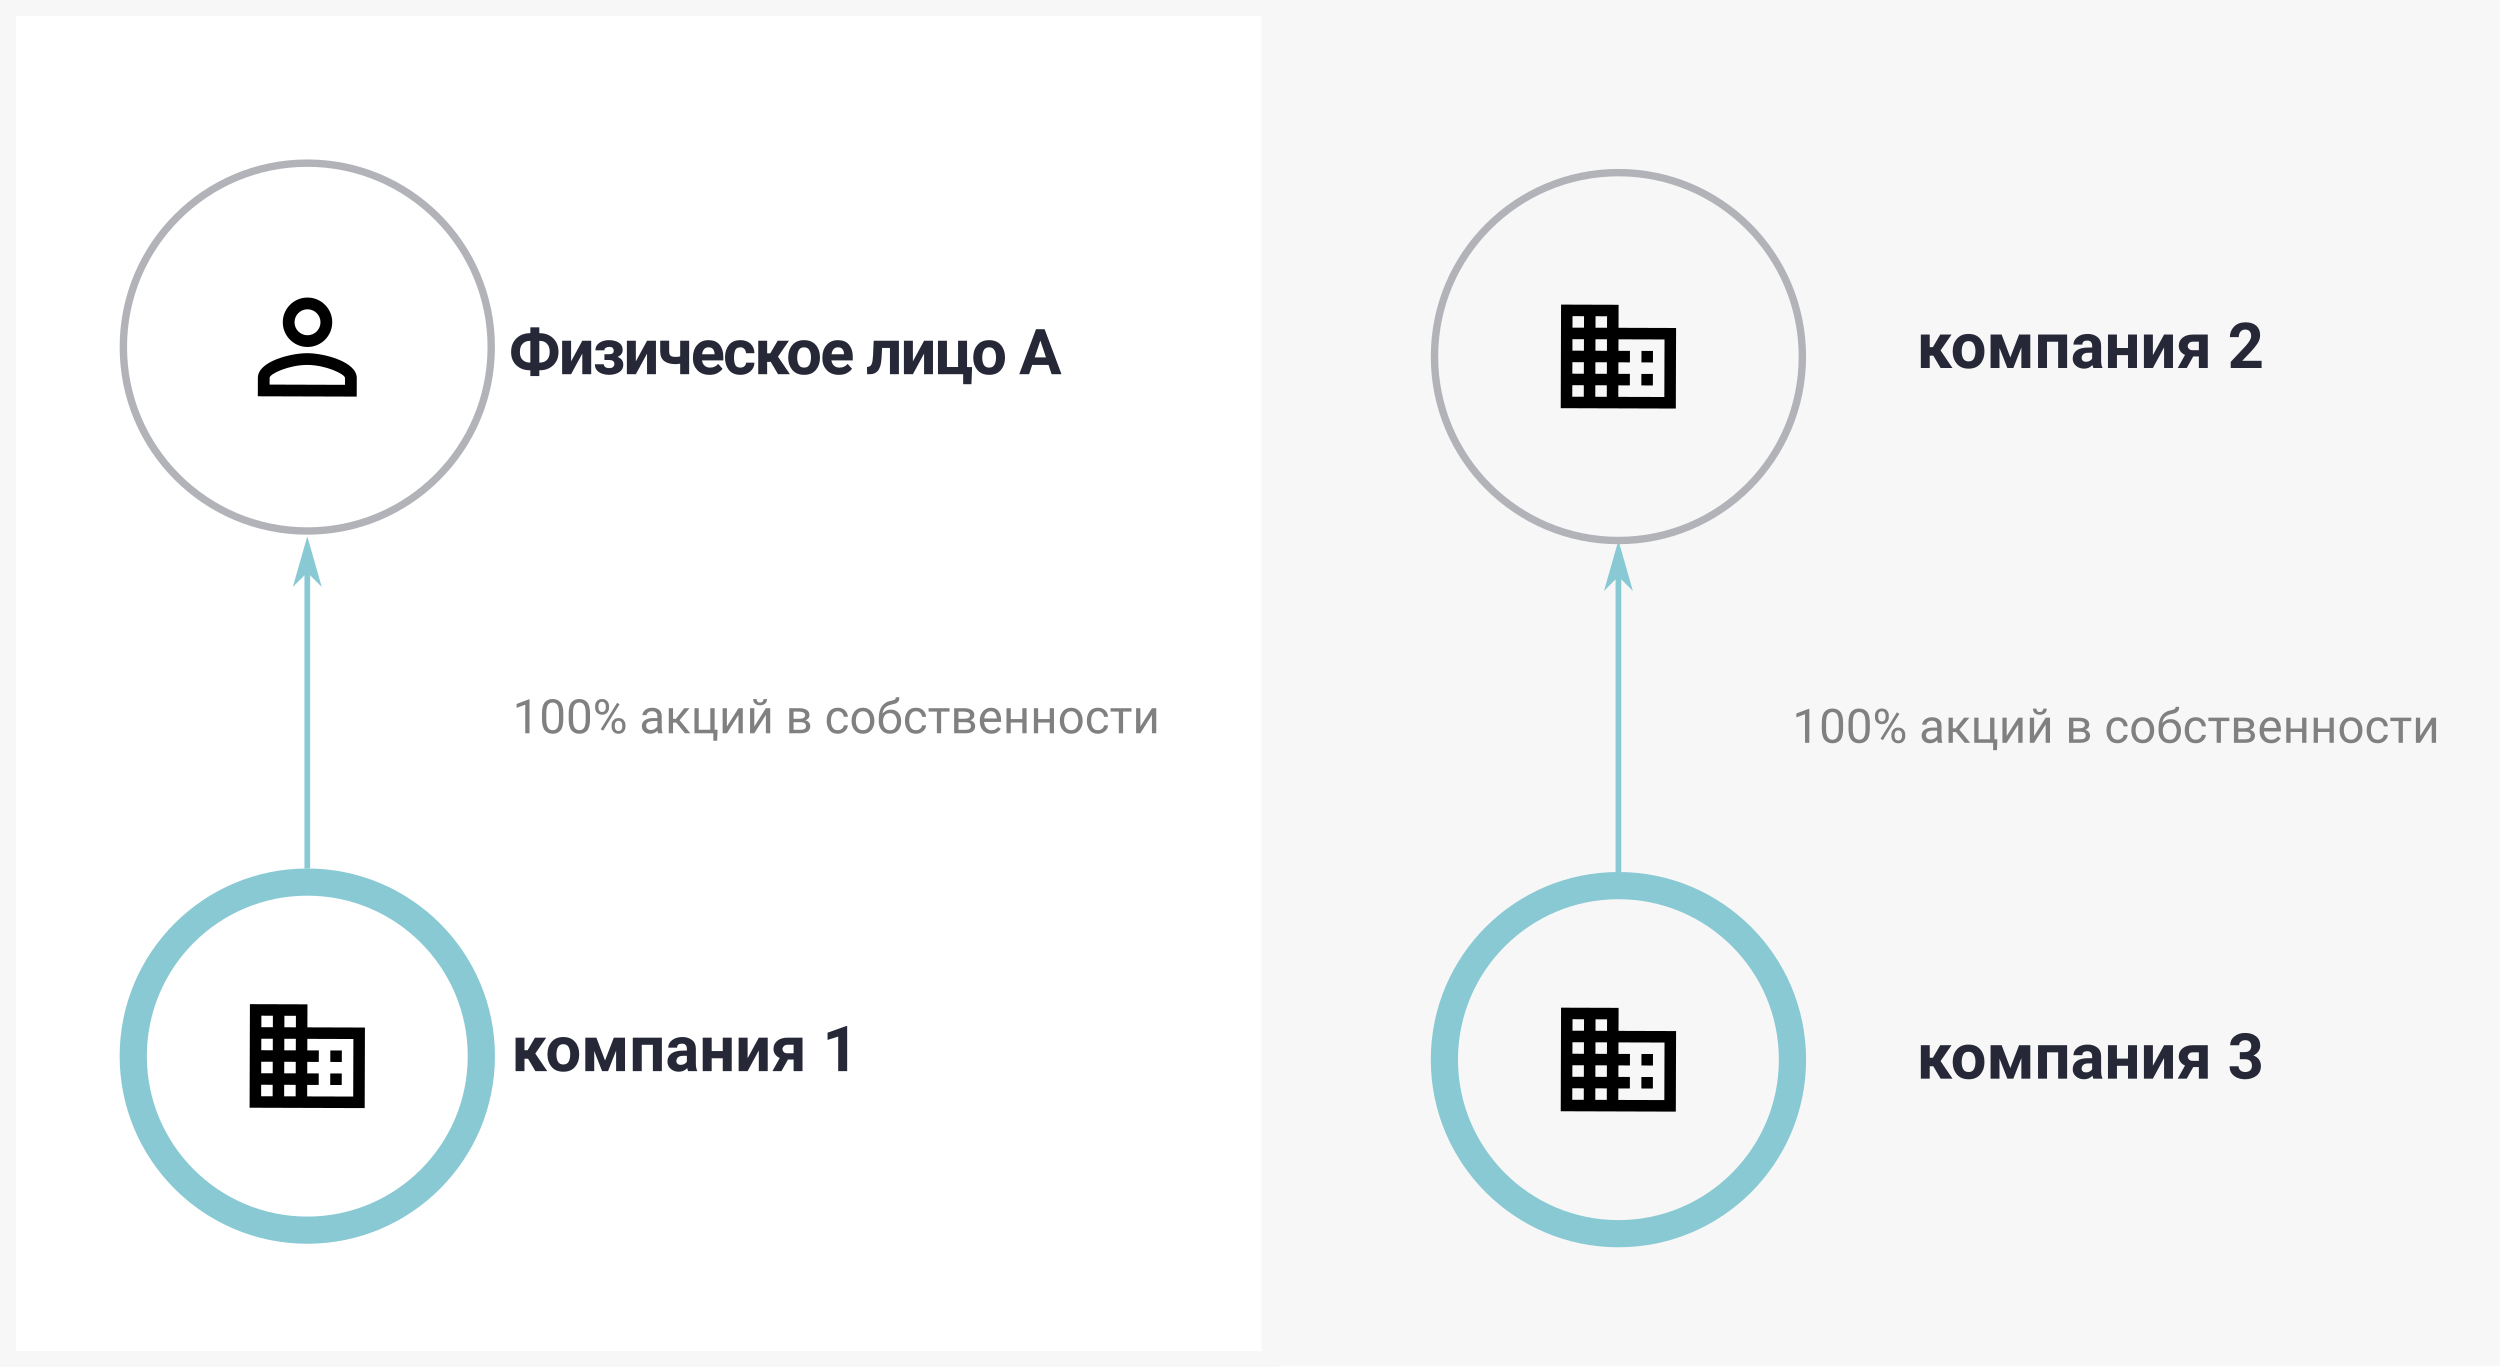
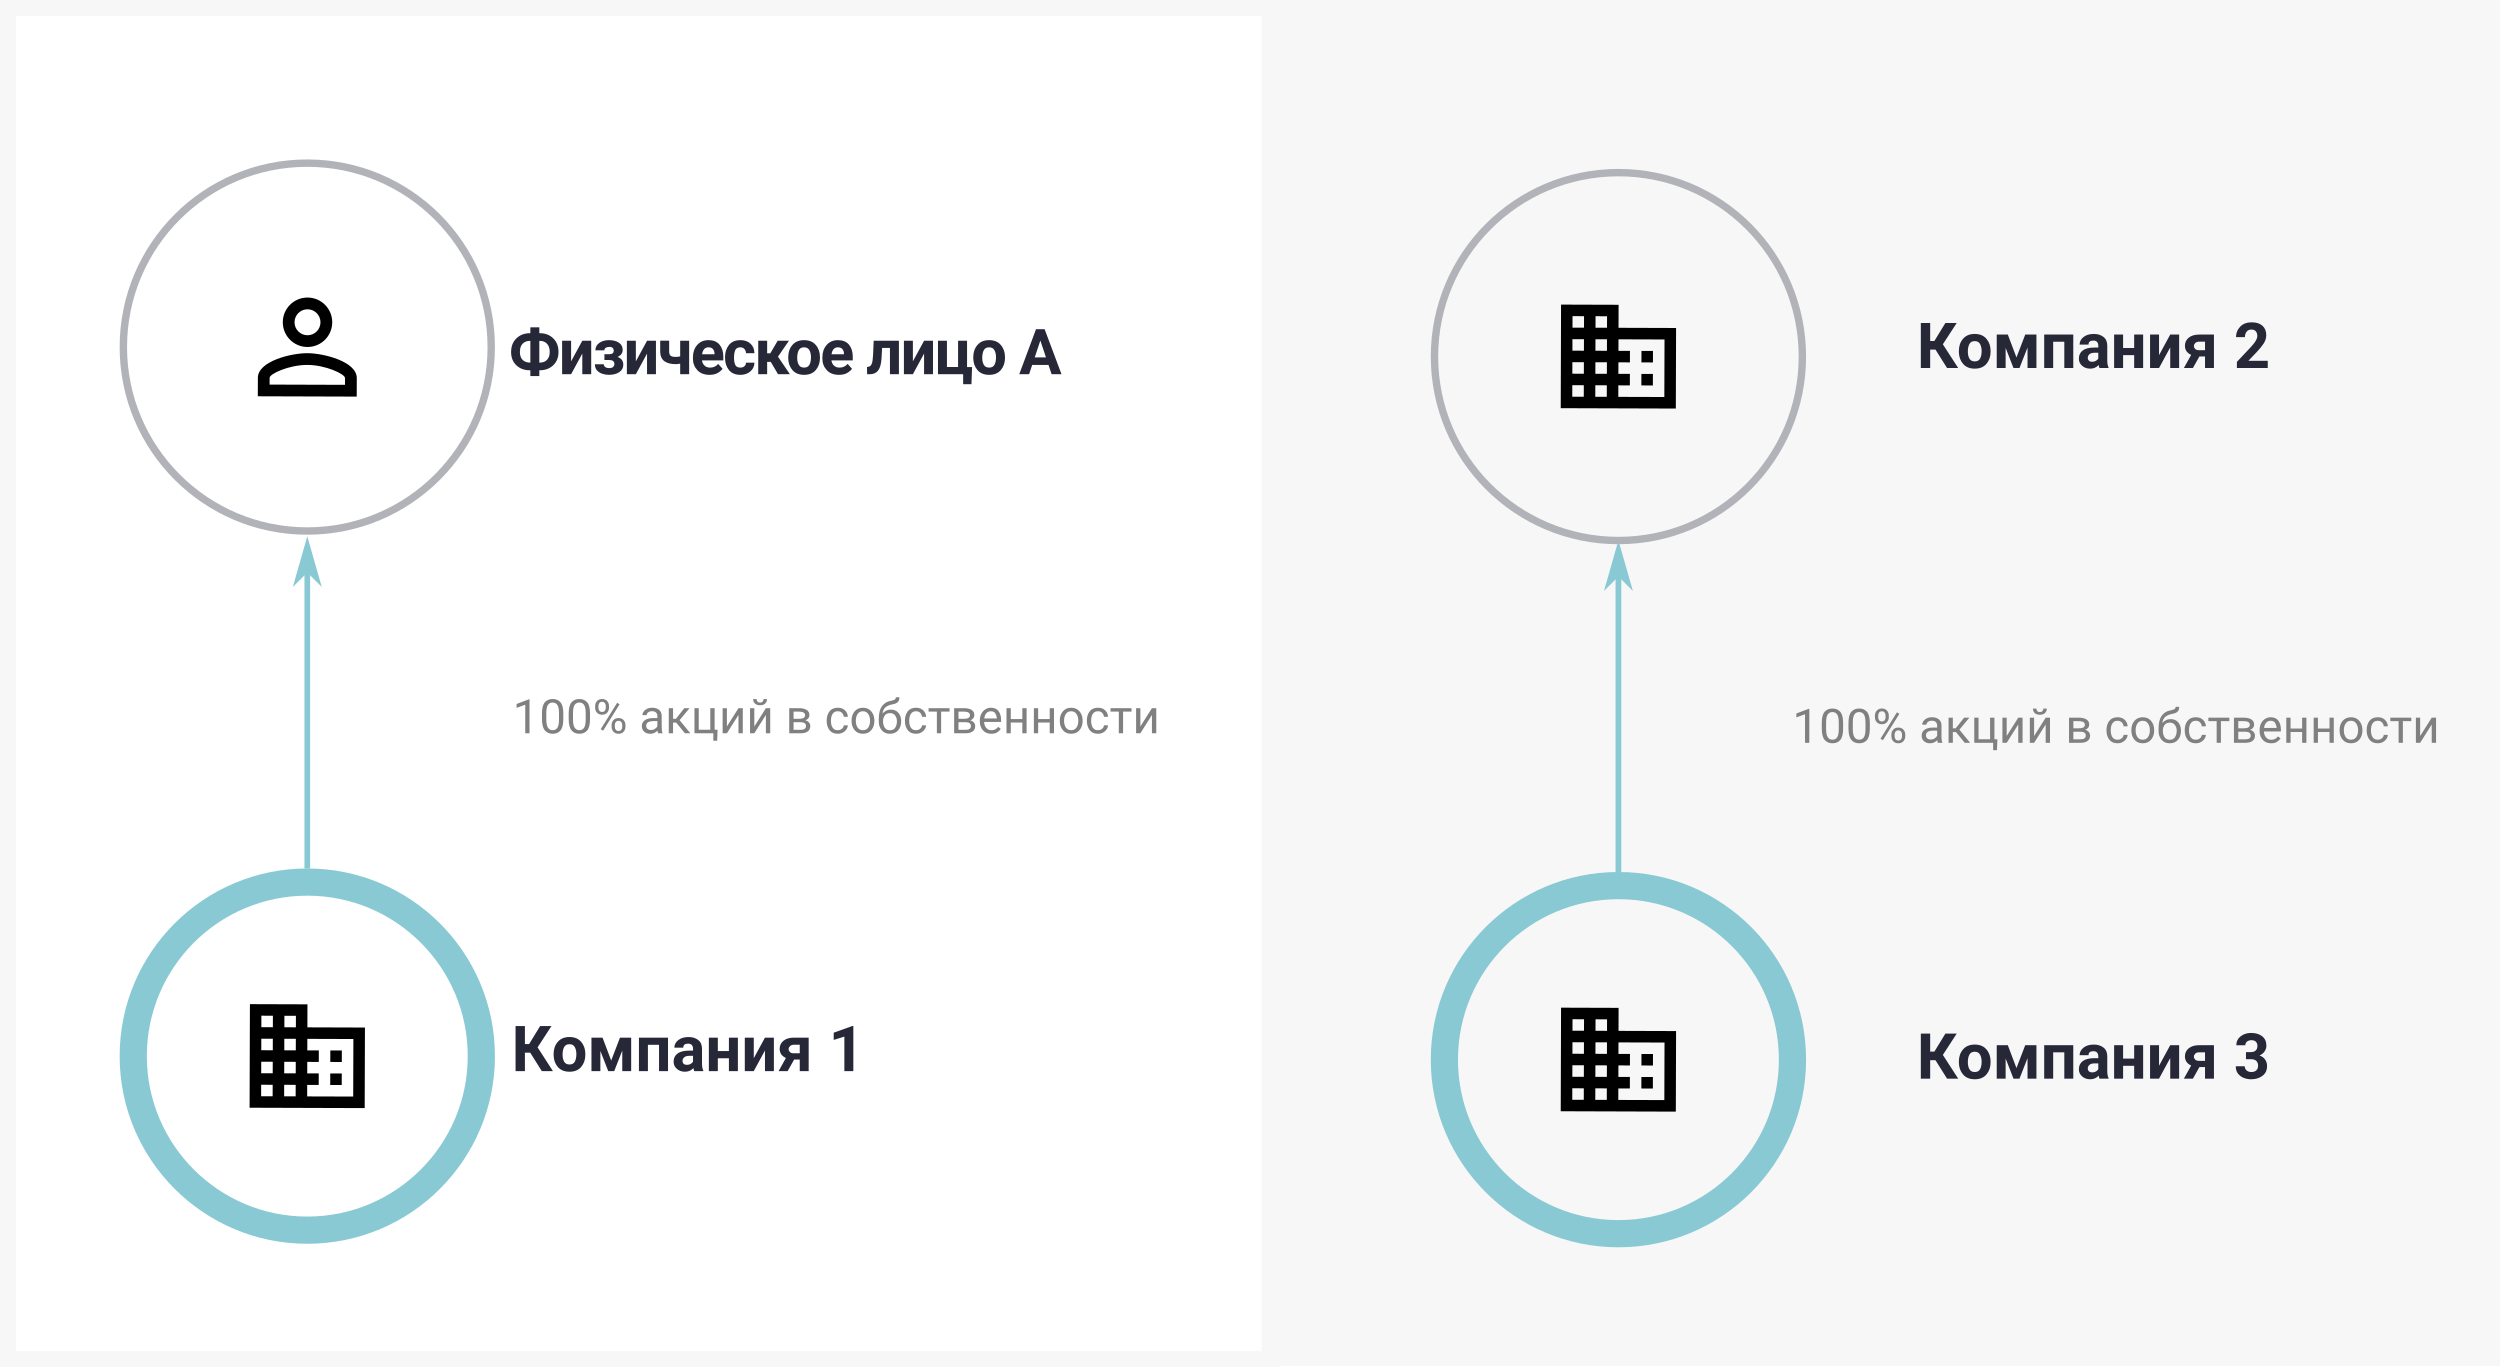
<svg xmlns="http://www.w3.org/2000/svg" id="Layer_1" data-name="Layer 1" viewBox="0 0 631.512 345.296" version="1.1" width="631.512" height="345.296">
  <defs id="defs3">
    <marker orient="auto" refY="0" refX="0" id="Arrow1Lend" style="overflow:visible">
      <path id="path4371" d="M 0,0 5,-5 -12.5,0 5,5 0,0 Z" style="fill:#00deb6;fill-opacity:1;fill-rule:evenodd;stroke:#00deb6;stroke-width:1pt;stroke-opacity:1" transform="matrix(-0.8,0,0,-0.8,-10,0)" />
    </marker>
    <marker orient="auto" refY="0" refX="0" id="Arrow1Mend" style="overflow:visible">
      <path id="path4377" d="M 0,0 5,-5 -12.5,0 5,5 0,0 Z" style="fill:#00deb6;fill-opacity:1;fill-rule:evenodd;stroke:#00deb6;stroke-width:1pt;stroke-opacity:1" transform="matrix(-0.4,0,0,-0.4,-4,0)" />
    </marker>
    <marker orient="auto" refY="0" refX="0" id="Arrow1Mstart" style="overflow:visible">
      <path id="path4374" d="M 0,0 5,-5 -12.5,0 5,5 0,0 Z" style="fill:#00deb6;fill-opacity:1;fill-rule:evenodd;stroke:#00deb6;stroke-width:1pt;stroke-opacity:1" transform="matrix(0.4,0,0,0.4,4,0)" />
    </marker>
    <style id="style5">.cls-1,.cls-10,.cls-11,.cls-7,.cls-8{fill:none;}.cls-1,.cls-11{stroke:#00deb6;}.cls-1,.cls-10,.cls-11,.cls-7{stroke-miterlimit:10;}.cls-2{fill:#00deb6;}.cls-3{font-size:16px;fill:#262737;}.cls-12,.cls-3{font-family:HKGrotesk-SemiBold, HK Grotesk;font-weight:700;}.cls-4{letter-spacing:-0.03em;}.cls-5{letter-spacing:-0.02em;}.cls-6{letter-spacing:0em;}.cls-7{stroke:#262737;}.cls-11,.cls-7{stroke-width:5px;}.cls-9{letter-spacing:-0.01em;}.cls-10{stroke:#e6e6e6;}.cls-12{font-size:12px;fill:gray;}.cls-13{letter-spacing:-0.03em;}.cls-14{letter-spacing:-0.01em;}.cls-15{letter-spacing:-0.02em;}.cls-16{letter-spacing:0em;}.cls-17{letter-spacing:0em;}.cls-18{letter-spacing:0em;}</style>
    <marker orient="auto" refY="0" refX="0" id="Arrow1Mstart-2" style="overflow:visible">
      <path id="path4374-0" d="M 0,0 5,-5 -12.5,0 5,5 0,0 Z" style="fill:#00deb6;fill-opacity:1;fill-rule:evenodd;stroke:#00deb6;stroke-width:1pt;stroke-opacity:1" transform="matrix(0.4,0,0,0.4,4,0)" />
    </marker>
    <clipPath id="p.1">
      <path style="clip-rule:evenodd" id="path3414" d="M 0,0 30,0 30,26 0,26 Z" />
    </clipPath>
    <clipPath id="p.2">
      <path style="clip-rule:evenodd" id="path3423" d="M 0,0 24,0 24,25 0,25 Z" />
    </clipPath>
    <clipPath id="p.1-3">
      <path style="clip-rule:evenodd" id="path3414-8" d="M 0,0 30,0 30,26 0,26 Z" />
    </clipPath>
    <clipPath id="p.1-3-9">
      <path style="clip-rule:evenodd" id="path3414-8-9" d="M 0,0 30,0 30,26 0,26 Z" />
    </clipPath>
    <clipPath id="p.1-6">
      <path style="clip-rule:evenodd" id="path3414-0" d="M 0,0 30,0 30,26 0,26 Z" />
    </clipPath>
    <marker orient="auto" refY="0" refX="0" id="Arrow1Mstart-2-2" style="overflow:visible">
      <path id="path4374-0-7" d="M 0,0 5,-5 -12.5,0 5,5 0,0 Z" style="fill:#88c9d3;fill-opacity:1;fill-rule:evenodd;stroke:#88c9d3;stroke-width:1pt;stroke-opacity:1" transform="matrix(0.4,0,0,0.4,4,0)" />
    </marker>
    <marker orient="auto" refY="0" refX="0" id="Arrow1Mstart-2-2-9" style="overflow:visible">
      <path id="path4374-0-7-0" d="M 0,0 5,-5 -12.5,0 5,5 0,0 Z" style="fill:#88c9d3;fill-opacity:1;fill-rule:evenodd;stroke:#88c9d3;stroke-width:1pt;stroke-opacity:1" transform="matrix(0.4,0,0,0.4,4,0)" />
    </marker>
    <style id="style4510">.cls-1{fill:none;}</style>
    <style id="style4530">.cls-1{fill:none;}</style>
    <style id="style4699">.cls-1{fill:none;}</style>
    <style id="style4802">.cls-1{fill:none;}</style>
    <style id="style4877">.cls-1{fill:none;}</style>
    <style id="style4950">.cls-1{fill:none;}</style>
    <style id="style5029">.cls-1{fill:none;}</style>
  </defs>
  <rect style="color:#000000;clip-rule:nonzero;display:inline;overflow:visible;visibility:visible;opacity:1;isolation:auto;mix-blend-mode:normal;color-interpolation:sRGB;color-interpolation-filters:linearRGB;solid-color:#000000;solid-opacity:1;fill:#f7f7f7;fill-opacity:1;fill-rule:nonzero;stroke:none;stroke-width:0.1;stroke-linecap:round;stroke-linejoin:miter;stroke-miterlimit:4;stroke-dasharray:none;stroke-dashoffset:0;stroke-opacity:0;color-rendering:auto;image-rendering:auto;shape-rendering:auto;text-rendering:auto;enable-background:accumulate" id="rect5767" width="312.814" height="345.073" x="318.698" y="0" />
  <path class="cls-2" d="M 38.173,33.783 Z" id="path11" style="fill:#00deb6;stroke:#f7f7f7;stroke-width:1;stroke-miterlimit:8.696;stroke-dasharray:none;stroke-opacity:1" />
  <text class="cls-3" id="text13" style="font-style:normal;font-variant:normal;font-weight:bold;font-stretch:normal;font-size:16px;line-height:0%;font-family:Roboto;-inkscape-font-specification:'Roboto, Bold';font-variant-ligatures:normal;font-variant-caps:normal;font-variant-numeric:normal;font-feature-settings:normal;text-align:start;writing-mode:lr-tb;text-anchor:start;fill:#262737" x="128.531" y="94.533">
    <tspan class="cls-4" id="tspan15" style="font-style:normal;font-variant:normal;font-weight:bold;font-stretch:normal;font-size:16px;line-height:125%;font-family:Roboto;-inkscape-font-specification:'Roboto, Bold';font-variant-ligatures:normal;font-variant-caps:normal;font-variant-numeric:normal;font-feature-settings:normal;text-align:start;letter-spacing:-0.03em;writing-mode:lr-tb;text-anchor:start">Физическое лицо А</tspan>
  </text>
  <path d="m 38.173,33.783 0,0 m 0,0 0,0 m 0,0 z m 0,0 z" id="path27" style="stroke:#f7f7f7;stroke-width:1;stroke-miterlimit:8.696;stroke-dasharray:none;stroke-opacity:1" />
  <path class="cls-8" d="M 38.173,33.783 Z" id="path29" style="fill:none;stroke:#f7f7f7;stroke-width:1;stroke-miterlimit:8.696;stroke-dasharray:none;stroke-opacity:1" />
  <text class="cls-3" id="text31" style="font-style:normal;font-variant:normal;font-weight:bold;font-stretch:normal;font-size:16.5px;line-height:0%;font-family:Roboto;-inkscape-font-specification:'Roboto, Bold';text-align:start;writing-mode:lr-tb;text-anchor:start;fill:#262737" x="116.003" y="270.565">
-     <tspan x="129.203" y="270.565" id="tspan35" style="font-style:normal;font-variant:normal;font-weight:bold;font-stretch:normal;font-size:16px;line-height:125%;font-family:Roboto;-inkscape-font-specification:'Roboto, Bold';font-variant-ligatures:normal;font-variant-caps:normal;font-variant-numeric:normal;font-feature-settings:normal;text-align:start;writing-mode:lr-tb;text-anchor:start">компания 1</tspan>
+     <tspan x="129.203" y="270.565" id="tspan35" style="font-style:normal;font-variant:normal;font-weight:bold;font-stretch:normal;font-size:16px;line-height:125%;font-family:Roboto;-inkscape-font-specification:'Roboto, Bold';font-variant-ligatures:normal;font-variant-caps:normal;font-variant-numeric:normal;font-feature-settings:normal;text-align:start;writing-mode:lr-tb;text-anchor:start">Компания 1</tspan>
  </text>
  <path class="cls-8" d="M 38.173,33.783 Z" id="path41" style="fill:none;stroke:#f7f7f7;stroke-width:1;stroke-miterlimit:8.696;stroke-dasharray:none;stroke-opacity:1" />
  <path d="m 38.173,33.783 z m 0,0 z m 0,0 z m 0,0 z m 0,0 z m 0,0 z m 0,0 z m 0,0 z m 0,0 z m 0,0 z m 0,0 z m 0,0 z" id="path43" style="stroke:#f7f7f7;stroke-width:1;stroke-miterlimit:8.696;stroke-dasharray:none;stroke-opacity:1" />
  <path class="cls-10" d="m 38.173,33.783 0,0" id="path45" style="fill:none;stroke:#f7f7f7;stroke-width:1;stroke-miterlimit:8.696;stroke-dasharray:none;stroke-opacity:1" />
  <path class="cls-10" d="m 38.173,33.783 0,0" id="path47" style="fill:none;stroke:#f7f7f7;stroke-width:1;stroke-miterlimit:8.696;stroke-dasharray:none;stroke-opacity:1" />
  <path class="cls-10" d="m 38.173,33.783 0,0" id="path49" style="fill:none;stroke:#f7f7f7;stroke-width:1;stroke-miterlimit:8.696;stroke-dasharray:none;stroke-opacity:1" />
  <path class="cls-10" d="m 38.173,33.783 0,0" id="path51" style="fill:none;stroke:#f7f7f7;stroke-width:1;stroke-miterlimit:8.696;stroke-dasharray:none;stroke-opacity:1" />
  <path class="cls-10" d="m 38.173,33.783 0,0" id="path53" style="fill:none;stroke:#f7f7f7;stroke-width:1;stroke-miterlimit:8.696;stroke-dasharray:none;stroke-opacity:1" />
  <path class="cls-10" d="m 38.173,33.783 0,0" id="path55" style="fill:none;stroke:#f7f7f7;stroke-width:1;stroke-miterlimit:8.696;stroke-dasharray:none;stroke-opacity:1" />
  <path class="cls-10" d="m 38.173,33.783 0,0" id="path57" style="fill:none;stroke:#f7f7f7;stroke-width:1;stroke-miterlimit:8.696;stroke-dasharray:none;stroke-opacity:1" />
  <path class="cls-10" d="m 38.173,33.783 0,0" id="path59" style="fill:none;stroke:#f7f7f7;stroke-width:1;stroke-miterlimit:8.696;stroke-dasharray:none;stroke-opacity:1" />
  <path class="cls-10" d="m 38.173,33.783 0,0" id="path61" style="fill:none;stroke:#f7f7f7;stroke-width:1;stroke-miterlimit:8.696;stroke-dasharray:none;stroke-opacity:1" />
  <path class="cls-10" d="m 38.173,33.783 0,0" id="path63" style="fill:none;stroke:#f7f7f7;stroke-width:1;stroke-miterlimit:8.696;stroke-dasharray:none;stroke-opacity:1" />
  <path class="cls-10" d="m 38.173,33.783 0,0" id="path65" style="fill:none;stroke:#f7f7f7;stroke-width:1;stroke-miterlimit:8.696;stroke-dasharray:none;stroke-opacity:1" />
  <path class="cls-10" d="m 38.173,33.783 0,0" id="path67" style="fill:none;stroke:#f7f7f7;stroke-width:1;stroke-miterlimit:8.696;stroke-dasharray:none;stroke-opacity:1" />
  <path class="cls-10" d="m 38.173,33.783 0,0" id="path69" style="fill:none;stroke:#f7f7f7;stroke-width:1;stroke-miterlimit:8.696;stroke-dasharray:none;stroke-opacity:1" />
  <path class="cls-10" d="m 38.173,33.783 0,0" id="path71" style="fill:none;stroke:#f7f7f7;stroke-width:1;stroke-miterlimit:8.696;stroke-dasharray:none;stroke-opacity:1" />
  <path class="cls-10" d="m 38.173,33.783 0,0" id="path73" style="fill:none;stroke:#f7f7f7;stroke-width:1;stroke-miterlimit:8.696;stroke-dasharray:none;stroke-opacity:1" />
  <path class="cls-10" d="m 38.173,33.783 0,0" id="path75" style="fill:none;stroke:#f7f7f7;stroke-width:1;stroke-miterlimit:8.696;stroke-dasharray:none;stroke-opacity:1" />
  <path class="cls-10" d="m 38.173,33.783 0,0" id="path77" style="fill:none;stroke:#f7f7f7;stroke-width:1;stroke-miterlimit:8.696;stroke-dasharray:none;stroke-opacity:1" />
  <path class="cls-11" d="m 38.173,33.783 0,0" id="path79" style="fill:none;stroke:#f7f7f7;stroke-width:1;stroke-miterlimit:8.696;stroke-dasharray:none;stroke-opacity:1" />
  <path class="cls-11" d="m 38.173,33.783 0,0" id="path85" style="fill:none;stroke:#f7f7f7;stroke-width:1;stroke-miterlimit:8.696;stroke-dasharray:none;stroke-opacity:1" />
  <path class="cls-11" d="m 38.173,33.783 0,0" id="path87" style="fill:none;stroke:#f7f7f7;stroke-width:1;stroke-miterlimit:8.696;stroke-dasharray:none;stroke-opacity:1" />
  <path class="cls-11" d="m 38.173,33.783 0,0" id="path89" style="fill:none;stroke:#f7f7f7;stroke-width:1;stroke-miterlimit:8.696;stroke-dasharray:none;stroke-opacity:1" />
  <path class="cls-11" d="m 38.173,33.783 0,0" id="path91" style="fill:none;stroke:#f7f7f7;stroke-width:1;stroke-miterlimit:8.696;stroke-dasharray:none;stroke-opacity:1" />
  <path class="cls-11" d="m 38.173,33.783 0,0" id="path93" style="fill:none;stroke:#f7f7f7;stroke-width:1;stroke-miterlimit:8.696;stroke-dasharray:none;stroke-opacity:1" />
  <path class="cls-11" d="m 38.173,33.783 0,0" id="path95" style="fill:none;stroke:#f7f7f7;stroke-width:1;stroke-miterlimit:8.696;stroke-dasharray:none;stroke-opacity:1" />
  <path class="cls-10" d="m 38.173,33.783 0,0" id="path97" style="fill:none;stroke:#f7f7f7;stroke-width:1;stroke-miterlimit:8.696;stroke-dasharray:none;stroke-opacity:1" />
  <path class="cls-10" d="m 38.173,33.783 0,0" id="path99" style="fill:none;stroke:#f7f7f7;stroke-width:1;stroke-miterlimit:8.696;stroke-dasharray:none;stroke-opacity:1" />
  <path class="cls-10" d="m 38.173,33.783 0,0" id="path101" style="fill:none;stroke:#f7f7f7;stroke-width:1;stroke-miterlimit:8.696;stroke-dasharray:none;stroke-opacity:1" />
  <path class="cls-10" d="m 38.173,33.783 0,0" id="path103" style="fill:none;stroke:#f7f7f7;stroke-width:1;stroke-miterlimit:8.696;stroke-dasharray:none;stroke-opacity:1" />
  <path class="cls-10" d="m 38.173,33.783 0,0" id="path105" style="fill:none;stroke:#f7f7f7;stroke-width:1;stroke-miterlimit:8.696;stroke-dasharray:none;stroke-opacity:1" />
  <path class="cls-10" d="m 38.173,33.783 0,0" id="path107" style="fill:none;stroke:#f7f7f7;stroke-width:1;stroke-miterlimit:8.696;stroke-dasharray:none;stroke-opacity:1" />
  <path class="cls-10" d="m 38.173,33.783 0,0" id="path109" style="fill:none;stroke:#f7f7f7;stroke-width:1;stroke-miterlimit:8.696;stroke-dasharray:none;stroke-opacity:1" />
  <path class="cls-10" d="m 38.173,33.783 0,0" id="path111" style="fill:none;stroke:#f7f7f7;stroke-width:1;stroke-miterlimit:8.696;stroke-dasharray:none;stroke-opacity:1" />
  <path class="cls-10" d="m 38.173,33.783 0,0" id="path113" style="fill:none;stroke:#f7f7f7;stroke-width:1;stroke-miterlimit:8.696;stroke-dasharray:none;stroke-opacity:1" />
  <path class="cls-10" d="m 38.173,33.783 0,0" id="path115" style="fill:none;stroke:#f7f7f7;stroke-width:1;stroke-miterlimit:8.696;stroke-dasharray:none;stroke-opacity:1" />
  <path class="cls-10" d="m 38.173,33.783 0,0" id="path117" style="fill:none;stroke:#f7f7f7;stroke-width:1;stroke-miterlimit:8.696;stroke-dasharray:none;stroke-opacity:1" />
  <path class="cls-10" d="m 38.173,33.783 0,0" id="path119" style="fill:none;stroke:#f7f7f7;stroke-width:1;stroke-miterlimit:8.696;stroke-dasharray:none;stroke-opacity:1" />
  <text class="cls-12" id="text143" style="font-style:normal;font-variant:normal;font-weight:normal;font-stretch:normal;font-size:12px;line-height:0%;font-family:Roboto;-inkscape-font-specification:'Roboto, Normal';font-variant-ligatures:normal;font-variant-caps:normal;font-variant-numeric:normal;font-feature-settings:normal;text-align:start;writing-mode:lr;text-anchor:start;fill:#808080;" x="129.493" y="185.231">100% акций в собственности</text>
  <path class="cls-2" d="M 38.173,33.783 Z" id="path171" style="fill:#00deb6;stroke:#f7f7f7;stroke-width:1;stroke-miterlimit:8.696;stroke-dasharray:none;stroke-opacity:1" />
  <path class="cls-2" d="M 38.173,33.783 Z" id="path197" style="fill:#00deb6;stroke:#f7f7f7;stroke-width:1;stroke-miterlimit:8.696;stroke-dasharray:none;stroke-opacity:1" />
  <path class="cls-8" d="M 38.173,33.783 Z" id="path211" style="fill:none;stroke:#f7f7f7;stroke-width:1;stroke-miterlimit:8.696;stroke-dasharray:none;stroke-opacity:1" />
  <path d="m 38.173,33.783 z m 0,0 z m 0,0 z m 0,0 z m 0,0 z m 0,0 z m 0,0 z m 0,0 z m 0,0 z m 0,0 z m 0,0 z m 0,0 z" id="path213" style="stroke:#f7f7f7;stroke-width:1;stroke-miterlimit:8.696;stroke-dasharray:none;stroke-opacity:1" />
  <circle class="cls-11" cx="77.623" cy="266.782" r="43.965" id="circle209-2" style="fill:none;stroke:#88c9d3;stroke-width:6.87px;stroke-miterlimit:10;stroke-opacity:1" />
  <circle class="cls-7" cx="77.623" cy="87.673" id="ellipse25-6" style="fill:none;stroke:#b2b3b9;stroke-width:1.87;stroke-miterlimit:10;stroke-dasharray:none;stroke-opacity:1" r="46.465" />
  <text class="cls-3" id="text31-6" style="font-style:normal;font-variant:normal;font-weight:bold;font-stretch:normal;font-size:16.5px;line-height:0%;font-family:Roboto;-inkscape-font-specification:'Roboto, Bold';text-align:start;writing-mode:lr-tb;text-anchor:start;fill:#262737" x="470.978" y="92.965">
-     <tspan x="484.178" y="92.965" id="tspan35-1" style="font-style:normal;font-variant:normal;font-weight:bold;font-stretch:normal;font-size:16px;line-height:125%;font-family:Roboto;-inkscape-font-specification:'Roboto, Bold';text-align:start;writing-mode:lr;text-anchor:start;font-variant-ligatures:normal;font-variant-caps:normal;font-variant-numeric:normal;font-feature-settings:normal">компания 2</tspan>
+     <tspan x="484.178" y="92.965" id="tspan35-1" style="font-style:normal;font-variant:normal;font-weight:bold;font-stretch:normal;font-size:16px;line-height:125%;font-family:Roboto;-inkscape-font-specification:'Roboto, Bold';text-align:start;writing-mode:lr;text-anchor:start;font-variant-ligatures:normal;font-variant-caps:normal;font-variant-numeric:normal;font-feature-settings:normal">Компания 2</tspan>
  </text>
  <text class="cls-12" id="text173-3" style="font-style:normal;font-variant:normal;font-weight:normal;font-stretch:normal;font-size:12px;line-height:0%;font-family:Roboto;-inkscape-font-specification:'Roboto, Normal';font-variant-ligatures:normal;font-variant-caps:normal;font-variant-numeric:normal;font-feature-settings:normal;text-align:center;writing-mode:lr;text-anchor:middle;fill:#808080;" x="534.522" y="187.631">
    <tspan class="cls-17" id="tspan175-2" style="font-style:normal;font-variant:normal;font-weight:normal;font-stretch:normal;font-size:12px;line-height:125%;font-family:Roboto;-inkscape-font-specification:'Roboto, Normal';font-variant-ligatures:normal;font-variant-caps:normal;font-variant-numeric:normal;font-feature-settings:normal;text-align:center;letter-spacing:0em;writing-mode:lr;text-anchor:middle;">100% акций в собственности</tspan>
  </text>
  <text class="cls-3" id="text199-1" style="font-style:normal;font-variant:normal;font-weight:bold;font-stretch:normal;font-size:16.5px;line-height:0%;font-family:Roboto;-inkscape-font-specification:'Roboto, Bold';text-align:start;writing-mode:lr-tb;text-anchor:start;fill:#262737" x="470.978" y="272.473">
-     <tspan x="484.178" y="272.473" id="tspan203-5" style="font-style:normal;font-variant:normal;font-weight:bold;font-stretch:normal;font-size:16px;line-height:125%;font-family:Roboto;-inkscape-font-specification:'Roboto, Bold';text-align:start;writing-mode:lr;text-anchor:start;font-variant-ligatures:normal;font-variant-caps:normal;font-variant-numeric:normal;font-feature-settings:normal">компания 3</tspan>
+     <tspan x="484.178" y="272.473" id="tspan203-5" style="font-style:normal;font-variant:normal;font-weight:bold;font-stretch:normal;font-size:16px;line-height:125%;font-family:Roboto;-inkscape-font-specification:'Roboto, Bold';text-align:start;writing-mode:lr;text-anchor:start;font-variant-ligatures:normal;font-variant-caps:normal;font-variant-numeric:normal;font-feature-settings:normal">Компания 3</tspan>
  </text>
  <path style="fill:none;fill-rule:evenodd;stroke:#88c9d3;stroke-width:1.44;stroke-linecap:butt;stroke-linejoin:miter;stroke-miterlimit:4;stroke-dasharray:none;stroke-opacity:1;marker-start:url(#Arrow1Mstart-2-2)" d="m 408.823,139.332 0,81.09 0,0" id="path12354-2-9" />
  <circle class="cls-11" cx="408.823" cy="267.673" r="43.965" id="circle209-2-9" style="fill:none;stroke:#88c9d3;stroke-width:6.87px;stroke-miterlimit:10;stroke-opacity:1" />
  <circle class="cls-7" cx="408.823" cy="90.073" id="ellipse25-6-0-4" style="fill:none;stroke:#b2b3b9;stroke-width:1.87;stroke-miterlimit:10;stroke-dasharray:none;stroke-opacity:1" r="46.465" />
  <path style="fill:none;fill-rule:evenodd;stroke:#88c9d3;stroke-width:1.44;stroke-linecap:butt;stroke-linejoin:miter;stroke-miterlimit:4;stroke-dasharray:none;stroke-opacity:1;marker-start:url(#Arrow1Mstart-2-2-9)" d="m 77.623,138.317 0,81.09 0,0" id="path12354-2-9-9" />
  <g id="g4523" transform="matrix(0.8142565,0,0,0.8142565,57.26702,246.4256)">
    <path id="path4516" d="M 25.029,16.074 25.052,8.933 7.2,8.875 7.1,41.009 42.805,41.125 42.886,16.132 Z m -10.781,21.388 -3.57,-0.012 0.011,-3.57 3.571,0.012 z m 0.023,-7.141 -3.57,-0.012 0.011,-3.57 3.571,0.012 z m 0.023,-7.141 -3.57,-0.012 0.011,-3.57 3.571,0.012 z m 0.023,-7.141 -3.57,-0.012 0.011,-3.57 3.571,0.012 z m 7.072,21.446 -3.57,-0.011 0.011,-3.574 3.571,0.012 z m 0.023,-7.141 -3.57,-0.011 0.011,-3.571 3.571,0.012 z m 0.023,-7.141 -3.57,-0.011 0.011,-3.571 3.571,0.012 z m 0.023,-7.141 -3.57,-0.011 0.012,-3.571 3.571,0.012 z M 39.242,37.543 24.96,37.5 l 0.011,-3.571 3.571,0.012 0.011,-3.571 -3.57,-0.011 0.011,-3.571 3.571,0.012 0.011,-3.571 -3.57,-0.011 0.011,-3.571 14.282,0.047 z m -3.525,-14.294 -3.57,-0.011 -0.012,3.57 3.571,0.012 z m -0.023,7.141 -3.57,-0.011 -0.012,3.57 3.571,0.012 z" />
  </g>
  <g id="g4523-2" transform="matrix(0.8142565,0,0,0.8142565,388.467,247.3166)">
    <path id="path4516-6" d="M 25.029,16.074 25.052,8.933 7.2,8.875 7.1,41.009 42.805,41.125 42.886,16.132 Z m -10.781,21.388 -3.57,-0.012 0.011,-3.57 3.571,0.012 z m 0.023,-7.141 -3.57,-0.012 0.011,-3.57 3.571,0.012 z m 0.023,-7.141 -3.57,-0.012 0.011,-3.57 3.571,0.012 z m 0.023,-7.141 -3.57,-0.012 0.011,-3.57 3.571,0.012 z m 7.072,21.446 -3.57,-0.011 0.011,-3.574 3.571,0.012 z m 0.023,-7.141 -3.57,-0.011 0.011,-3.571 3.571,0.012 z m 0.023,-7.141 -3.57,-0.011 0.011,-3.571 3.571,0.012 z m 0.023,-7.141 -3.57,-0.011 0.012,-3.571 3.571,0.012 z M 39.242,37.543 24.96,37.5 l 0.011,-3.571 3.571,0.012 0.011,-3.571 -3.57,-0.011 0.011,-3.571 3.571,0.012 0.011,-3.571 -3.57,-0.011 0.011,-3.571 14.282,0.047 z m -3.525,-14.294 -3.57,-0.011 -0.012,3.57 3.571,0.012 z m -0.023,7.141 -3.57,-0.011 -0.012,3.57 3.571,0.012 z" />
  </g>
  <g id="g4523-2-7" transform="matrix(0.8142565,0,0,0.8142565,388.467,69.71658)">
    <path id="path4516-6-7" d="M 25.029,16.074 25.052,8.933 7.2,8.875 7.1,41.009 42.805,41.125 42.886,16.132 Z m -10.781,21.388 -3.57,-0.012 0.011,-3.57 3.571,0.012 z m 0.023,-7.141 -3.57,-0.012 0.011,-3.57 3.571,0.012 z m 0.023,-7.141 -3.57,-0.012 0.011,-3.57 3.571,0.012 z m 0.023,-7.141 -3.57,-0.012 0.011,-3.57 3.571,0.012 z m 7.072,21.446 -3.57,-0.011 0.011,-3.574 3.571,0.012 z m 0.023,-7.141 -3.57,-0.011 0.011,-3.571 3.571,0.012 z m 0.023,-7.141 -3.57,-0.011 0.011,-3.571 3.571,0.012 z m 0.023,-7.141 -3.57,-0.011 0.012,-3.571 3.571,0.012 z M 39.242,37.543 24.96,37.5 l 0.011,-3.571 3.571,0.012 0.011,-3.571 -3.57,-0.011 0.011,-3.571 3.571,0.012 0.011,-3.571 -3.57,-0.011 0.011,-3.571 14.282,0.047 z m -3.525,-14.294 -3.57,-0.011 -0.012,3.57 3.571,0.012 z m -0.023,7.141 -3.57,-0.011 -0.012,3.57 3.571,0.012 z" />
  </g>
  <g id="g5753" transform="matrix(0.7970916,0,0,0.7970916,213.2783,133.7895)">
    <path id="path5743" d="m -170.105,-69.831 a 4.114,4.114 0 1 1 -4.128,4.1 4.113,4.113 0 0 1 4.128,-4.1 m -0.057,17.631 c 5.818,0.019 11.94,2.9 11.936,4.153 l -0.007,2.155 -23.9,-0.078 0.007,-2.155 c 0,-1.253 6.145,-4.094 11.964,-4.075 m 0.069,-21.353 a 7.836,7.836 0 1 0 7.811,7.861 7.834,7.834 0 0 0 -7.811,-7.861 z m -0.057,17.631 c -5.231,-0.017 -15.681,2.574 -15.7,7.785 l -0.019,5.877 31.344,0.1 0.02,-5.877 c 0.018,-5.209 -10.415,-7.868 -15.645,-7.885 z" />
  </g>
  <rect style="color:#000000;clip-rule:nonzero;display:inline;overflow:visible;visibility:visible;opacity:1;isolation:auto;mix-blend-mode:normal;color-interpolation:sRGB;color-interpolation-filters:linearRGB;solid-color:#000000;solid-opacity:1;fill:none;fill-opacity:1;fill-rule:nonzero;stroke:#f7f7f7;stroke-width:4;stroke-linecap:round;stroke-linejoin:miter;stroke-miterlimit:8.696;stroke-dasharray:none;stroke-dashoffset:0;stroke-opacity:1;color-rendering:auto;image-rendering:auto;shape-rendering:auto;text-rendering:auto;enable-background:accumulate" id="rect5767-2" width="319.248" height="341.296" x="2" y="2" />
</svg>
